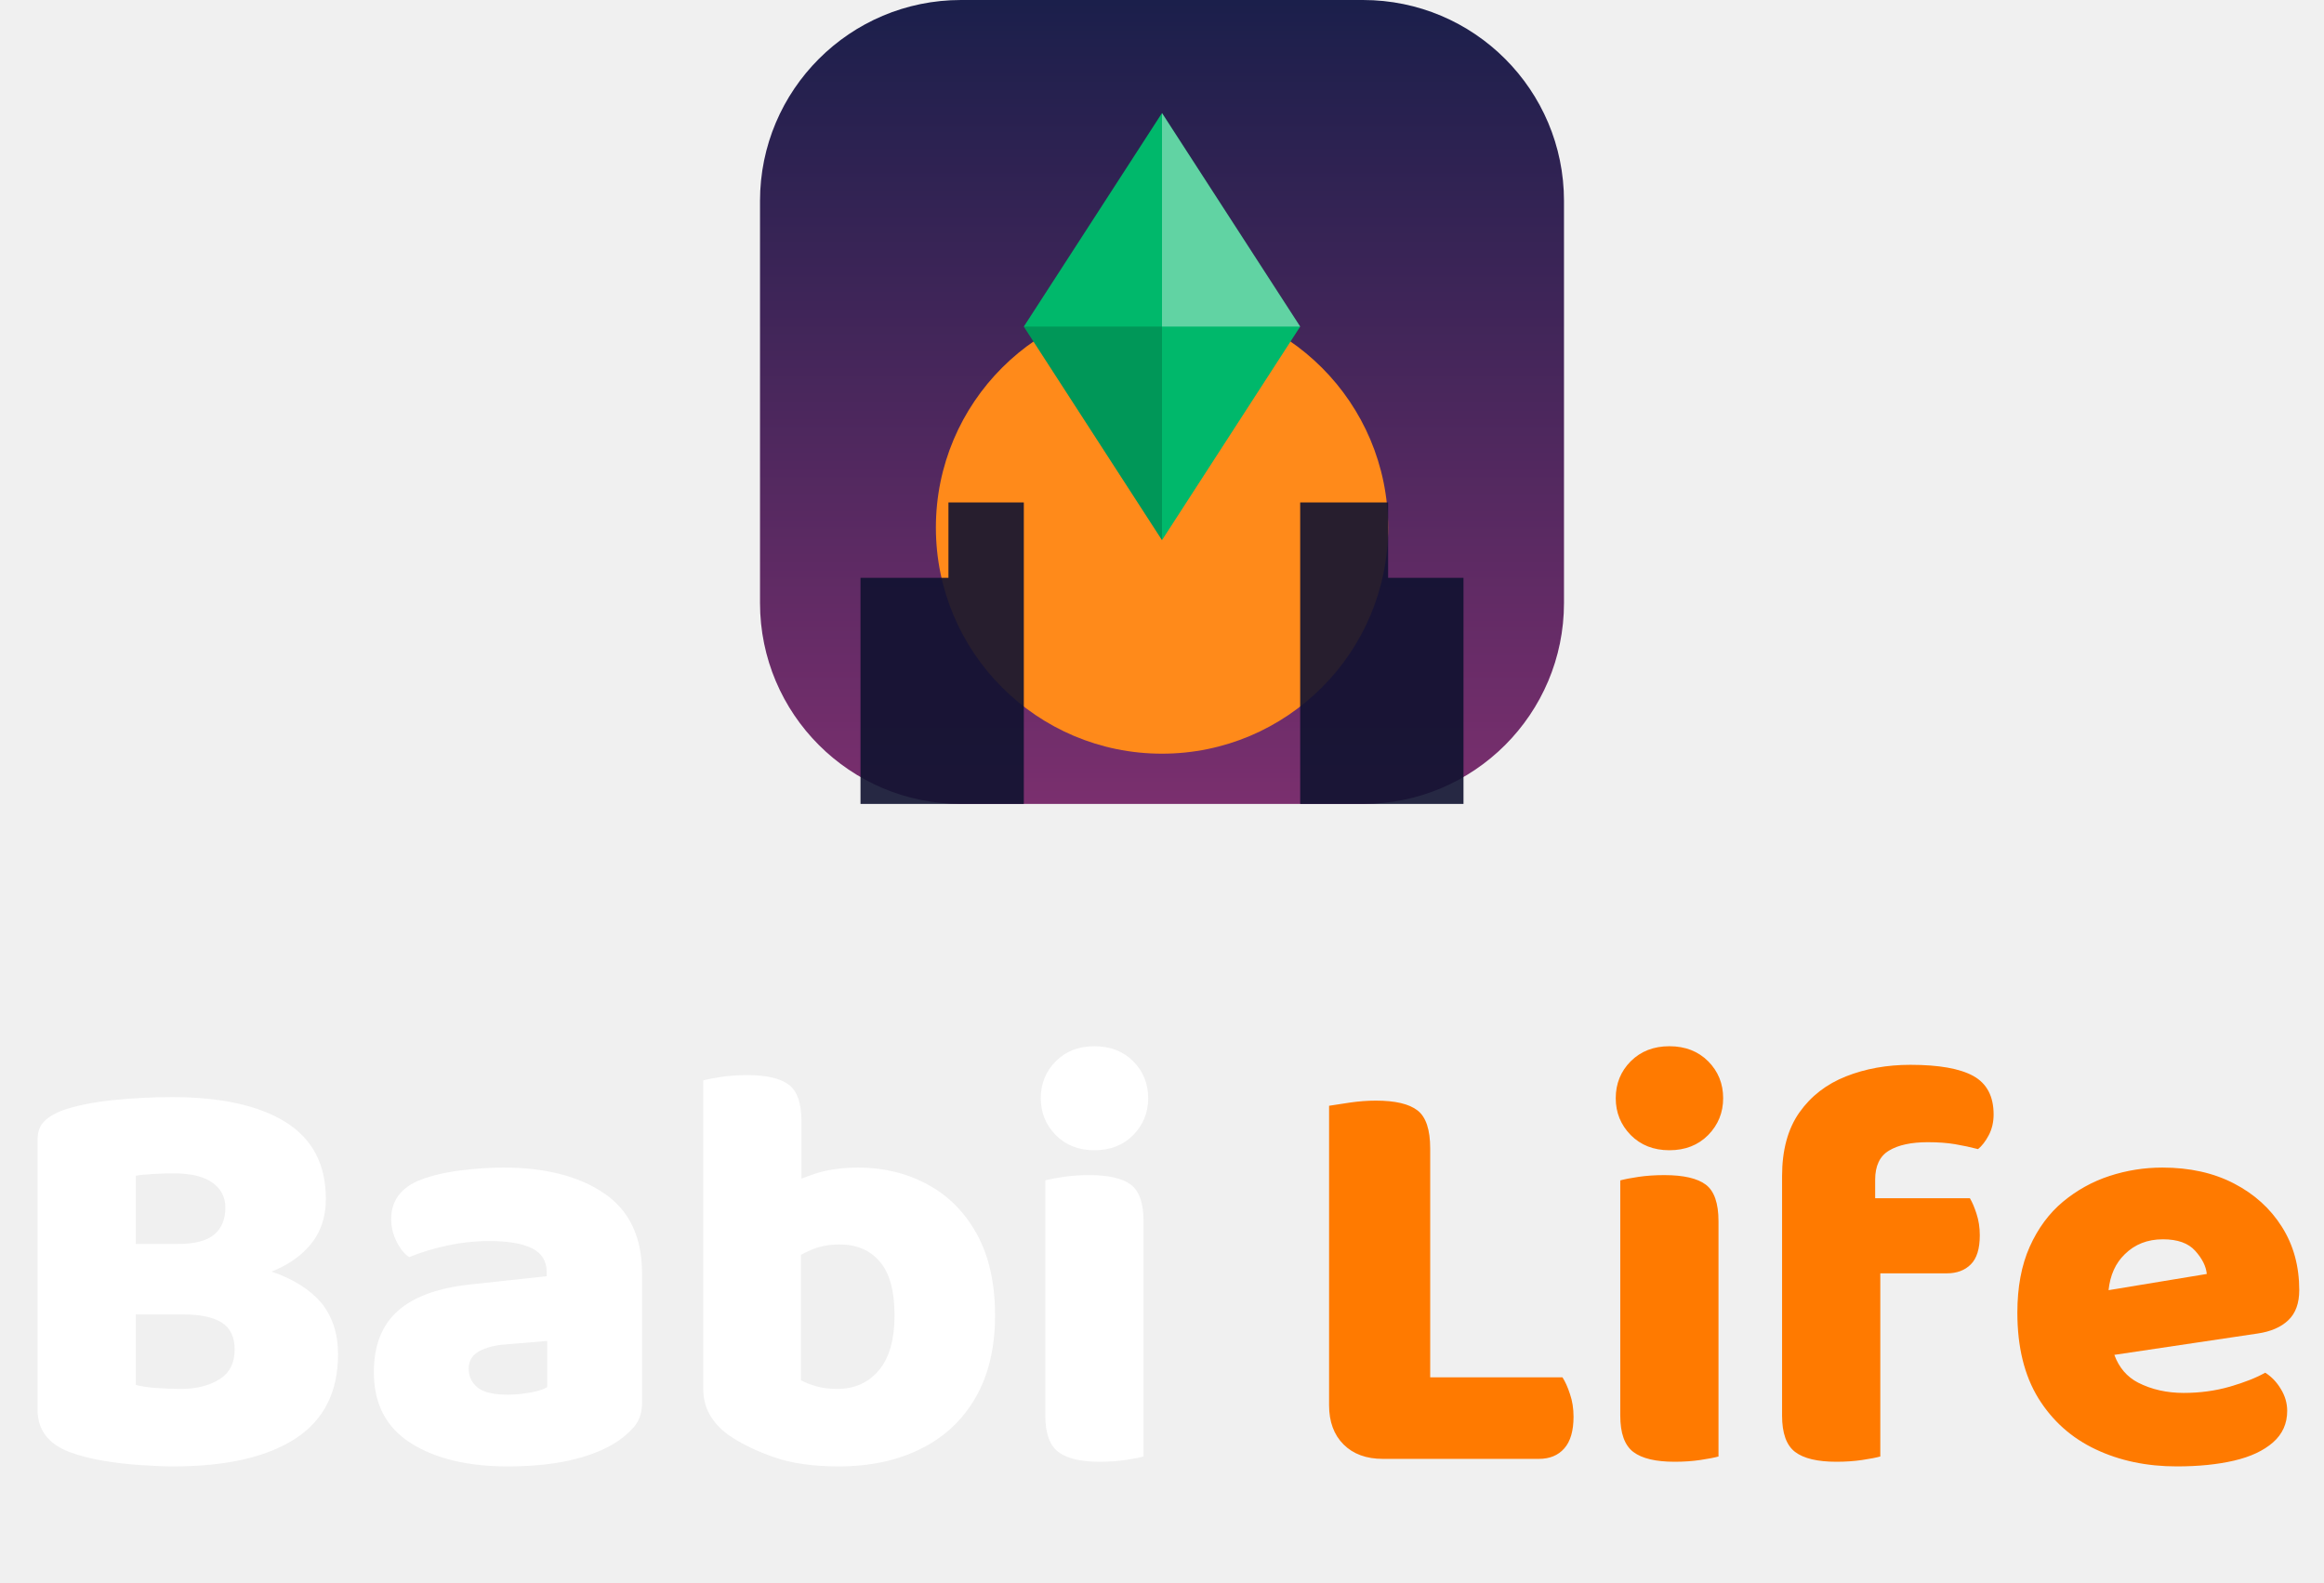
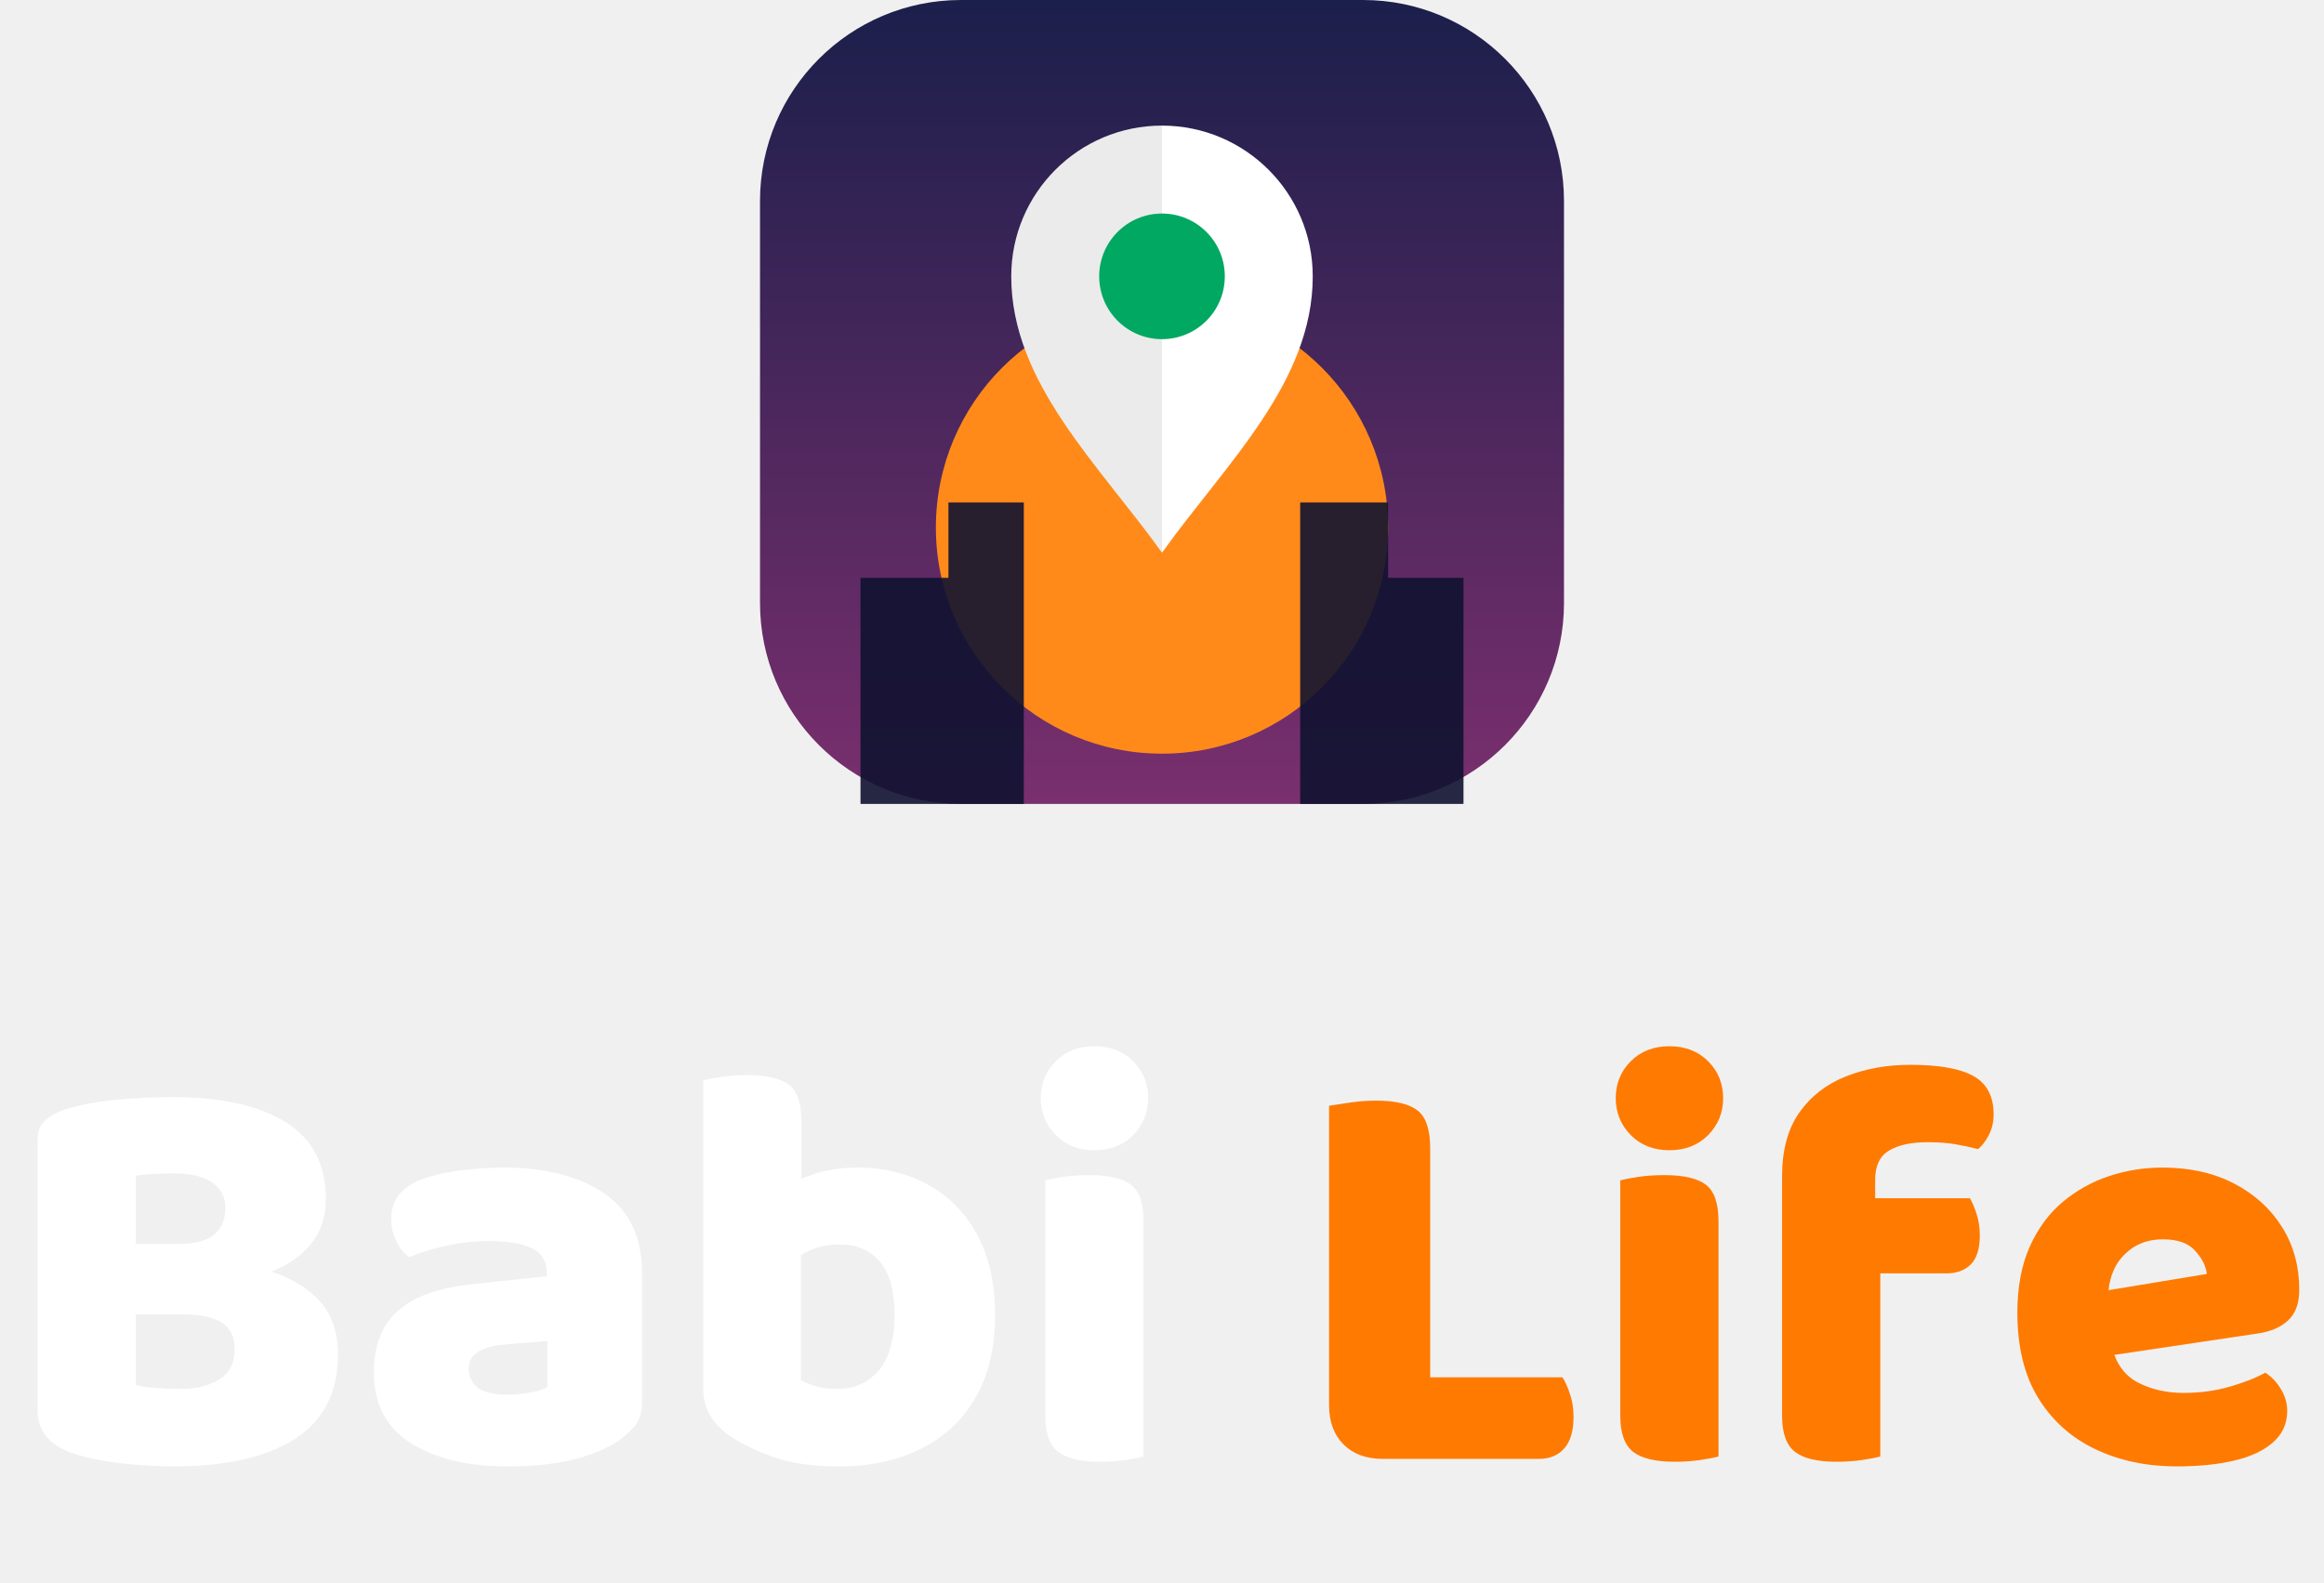
<svg xmlns="http://www.w3.org/2000/svg" viewBox="0 0 185 126">
  <g transform="translate(60.5 0)">
    <defs>
      <linearGradient id="c" x1="0" y1="0" x2="0" y2="1">
        <stop offset="0" stop-color="#1b1f4b" />
        <stop offset="1" stop-color="#7a2f6e" />
      </linearGradient>
    </defs>
    <rect width="64" height="64" rx="16" fill="url(#c)" />
    <circle cx="32" cy="42" r="18" fill="#ff8a1a" />
    <path d="M8 64V46h7v-6h6v24M43 64V40h7v6h6v18" fill="#0f1230" opacity="0.9" />
-     <path d="M32 9 43 26 32 43 21 26Z" fill="#00b86b" />
-     <path d="M32 9 43 26H32Z" fill="#fff" opacity="0.38" />
-     <path d="M21 26h11v17Z" fill="#000" opacity="0.18" />
+     <path d="M32 44C27 37 20 30.5 20 22a12 12 0 0 1 24 0c0 8.5-7 15-12 22Z" fill="#fff" />
+     <path d="M32 44C27 37 20 30.5 20 22A12 12 0 0 1 32 10Z" fill="#000" opacity="0.08" />
+     <circle cx="32" cy="22" r="5" fill="#00a862" />
  </g>
  <path d="M21.62 101.23L21.62 101.23Q24.20 102.11 25.58 103.72L25.58 103.72Q26.91 105.37 26.91 107.81L26.91 107.81Q26.91 112.32 23.51 114.53Q20.10 116.74 13.80 116.74L13.80 116.74Q12.74 116.74 11.27 116.64Q9.80 116.55 8.28 116.30Q6.76 116.05 5.52 115.59L5.52 115.59Q2.99 114.62 2.99 112.23L2.99 112.23L2.99 90.75Q2.99 89.78 3.54 89.25Q4.09 88.72 4.97 88.40L4.97 88.40Q6.53 87.85 8.90 87.59Q11.27 87.34 13.71 87.34L13.71 87.34Q19.55 87.34 22.75 89.34Q25.94 91.34 25.94 95.44L25.94 95.44Q25.94 97.74 24.56 99.26L24.56 99.26Q23.46 100.50 21.62 101.23ZM14.58 104.64L14.58 104.64L10.81 104.64L10.81 110.25Q11.45 110.43 12.49 110.50Q13.52 110.57 14.40 110.57L14.40 110.57Q16.24 110.57 17.46 109.81Q18.68 109.05 18.68 107.44L18.68 107.44Q18.68 105.93 17.64 105.28Q16.61 104.64 14.58 104.64ZM10.81 99.03L14.17 99.03Q16.15 99.03 17.04 98.29Q17.94 97.55 17.94 96.13L17.94 96.13Q17.94 94.89 16.91 94.15Q15.87 93.41 13.80 93.41L13.80 93.41Q13.11 93.41 12.21 93.46Q11.32 93.51 10.81 93.60L10.81 93.60L10.81 99.03ZM40.43 111.03L40.43 111.03Q41.22 111.03 42.16 110.87Q43.10 110.71 43.56 110.43L43.56 110.43L43.56 106.75L40.25 107.03Q38.96 107.12 38.13 107.58Q37.31 108.04 37.31 108.96L37.31 108.96Q37.31 109.88 38.02 110.46Q38.73 111.03 40.43 111.03ZM40.07 92.95L40.07 92.95Q45.08 92.95 48.09 95.00Q51.11 97.05 51.11 101.37L51.11 101.37L51.11 111.68Q51.11 112.87 50.44 113.63Q49.77 114.39 48.85 114.94L48.85 114.94Q47.38 115.82 45.26 116.28Q43.15 116.74 40.43 116.74L40.43 116.74Q35.60 116.74 32.68 114.87Q29.76 113.01 29.76 109.24L29.76 109.24Q29.76 106.06 31.67 104.36Q33.58 102.66 37.49 102.25L37.49 102.25L43.52 101.60L43.52 101.28Q43.52 99.95 42.34 99.37Q41.17 98.80 38.96 98.80L38.96 98.80Q37.26 98.80 35.58 99.16Q33.90 99.53 32.57 100.08L32.57 100.08Q31.97 99.67 31.56 98.82Q31.14 97.97 31.14 97.05L31.14 97.05Q31.14 94.84 33.49 93.92L33.49 93.92Q34.82 93.41 36.64 93.18Q38.46 92.95 40.07 92.95ZM68.31 92.95L68.31 92.95Q71.35 92.95 73.83 94.29Q76.31 95.62 77.76 98.24Q79.21 100.87 79.21 104.73L79.21 104.73Q79.21 108.55 77.67 111.24Q76.13 113.93 73.32 115.33Q70.52 116.74 66.75 116.74L66.75 116.74Q63.71 116.74 61.59 116Q59.48 115.26 58.01 114.25L58.01 114.25Q57.04 113.56 56.51 112.64Q55.98 111.72 55.98 110.57L55.98 110.57L55.98 86.01Q56.49 85.87 57.43 85.73Q58.37 85.59 59.48 85.59L59.48 85.59Q61.78 85.59 62.79 86.35Q63.80 87.11 63.80 89.27L63.80 89.27L63.80 93.83Q64.40 93.60 65.09 93.37L65.09 93.37Q66.56 92.95 68.31 92.95ZM63.76 99.90L63.76 99.90L63.76 109.88Q64.26 110.16 64.98 110.36Q65.69 110.57 66.65 110.57L66.65 110.57Q68.72 110.57 69.97 109.08Q71.21 107.58 71.21 104.73L71.21 104.73Q71.21 101.79 70.03 100.43Q68.86 99.07 66.84 99.07L66.84 99.07Q65.46 99.07 64.40 99.58L64.40 99.58Q64.08 99.72 63.76 99.90ZM83.21 112.69L83.21 103.86L83.21 93.97Q83.72 93.83 84.66 93.69Q85.61 93.55 86.71 93.55L86.71 93.55Q89.01 93.55 90.02 94.31Q91.03 95.07 91.03 97.23L91.03 97.23L91.03 115.95Q90.53 116.09 89.59 116.23Q88.64 116.37 87.54 116.37L87.54 116.37Q85.28 116.37 84.25 115.59Q83.21 114.80 83.21 112.69L83.21 112.69ZM82.85 87.43L82.85 87.43Q82.85 85.69 84.04 84.49Q85.24 83.29 87.12 83.29Q89.01 83.29 90.21 84.49Q91.40 85.69 91.40 87.43L91.40 87.43Q91.40 89.14 90.21 90.36Q89.01 91.57 87.12 91.57Q85.24 91.57 84.04 90.36Q82.85 89.14 82.85 87.43Z" fill="#ffffff" />
  <path d="M122.50 116.14L110.08 116.14Q108.10 116.14 106.95 114.99Q105.80 113.84 105.80 111.86L105.80 111.86L105.80 88.03Q106.35 87.94 107.43 87.78Q108.51 87.62 109.53 87.62L109.53 87.62Q111.83 87.62 112.84 88.40Q113.85 89.18 113.85 91.44L113.85 91.44L113.85 109.65L124.38 109.65Q124.71 110.16 124.98 110.99Q125.26 111.81 125.26 112.78L125.26 112.78Q125.26 114.48 124.52 115.31Q123.79 116.14 122.50 116.14L122.50 116.14ZM128.98 112.69L128.98 103.86L128.98 93.97Q129.49 93.83 130.43 93.69Q131.38 93.55 132.48 93.55L132.48 93.55Q134.78 93.55 135.79 94.31Q136.80 95.07 136.80 97.23L136.80 97.23L136.80 115.95Q136.30 116.09 135.35 116.23Q134.41 116.37 133.31 116.37L133.31 116.37Q131.05 116.37 130.02 115.59Q128.98 114.80 128.98 112.69L128.98 112.69ZM128.62 87.43L128.62 87.43Q128.62 85.69 129.81 84.49Q131.01 83.29 132.89 83.29Q134.78 83.29 135.98 84.49Q137.17 85.69 137.17 87.43L137.17 87.43Q137.17 89.14 135.98 90.36Q134.78 91.57 132.89 91.57Q131.01 91.57 129.81 90.36Q128.62 89.14 128.62 87.43ZM149.27 93.92L149.27 93.92L149.27 95.39L156.81 95.39Q157.09 95.85 157.34 96.63Q157.60 97.42 157.60 98.34L157.60 98.34Q157.60 99.95 156.88 100.66Q156.17 101.37 154.97 101.37L154.97 101.37L149.68 101.37L149.68 115.95Q149.18 116.09 148.23 116.23Q147.29 116.37 146.19 116.37L146.19 116.37Q143.93 116.37 142.90 115.59Q141.86 114.80 141.86 112.69L141.86 112.69L141.86 93.64Q141.86 90.52 143.24 88.56Q144.62 86.61 146.95 85.69Q149.27 84.77 152.08 84.77L152.08 84.77Q155.48 84.77 157.09 85.66Q158.70 86.56 158.70 88.72L158.70 88.72Q158.70 89.64 158.31 90.38Q157.92 91.11 157.46 91.48L157.46 91.48Q156.58 91.25 155.64 91.09Q154.70 90.93 153.46 90.93L153.46 90.93Q151.48 90.93 150.37 91.60Q149.27 92.26 149.27 93.92ZM179.72 106.16L168.31 107.86Q168.87 109.38 170.20 110.07L170.20 110.07Q171.81 110.89 173.83 110.89L173.83 110.89Q175.77 110.89 177.51 110.39Q179.26 109.88 180.32 109.28L180.32 109.28Q181.06 109.74 181.56 110.57Q182.07 111.40 182.07 112.32L182.07 112.32Q182.07 113.84 180.94 114.83Q179.81 115.82 177.84 116.28Q175.86 116.74 173.28 116.74L173.28 116.74Q169.69 116.74 166.82 115.38Q163.94 114.02 162.26 111.31Q160.59 108.59 160.59 104.50L160.59 104.50Q160.59 101.46 161.57 99.26Q162.56 97.05 164.22 95.67Q165.88 94.29 167.92 93.62Q169.97 92.95 172.13 92.95L172.13 92.95Q175.40 92.95 177.84 94.22Q180.27 95.48 181.65 97.67Q183.03 99.85 183.03 102.71L183.03 102.71Q183.03 104.27 182.16 105.10Q181.29 105.93 179.72 106.16L179.72 106.16ZM167.85 102.71L167.85 102.71L175.67 101.42Q175.58 100.50 174.75 99.58Q173.93 98.66 172.18 98.66L172.18 98.66Q170.34 98.66 169.14 99.85L169.14 99.85Q168.04 100.91 167.85 102.71Z" fill="#ff7a00" />
</svg>
